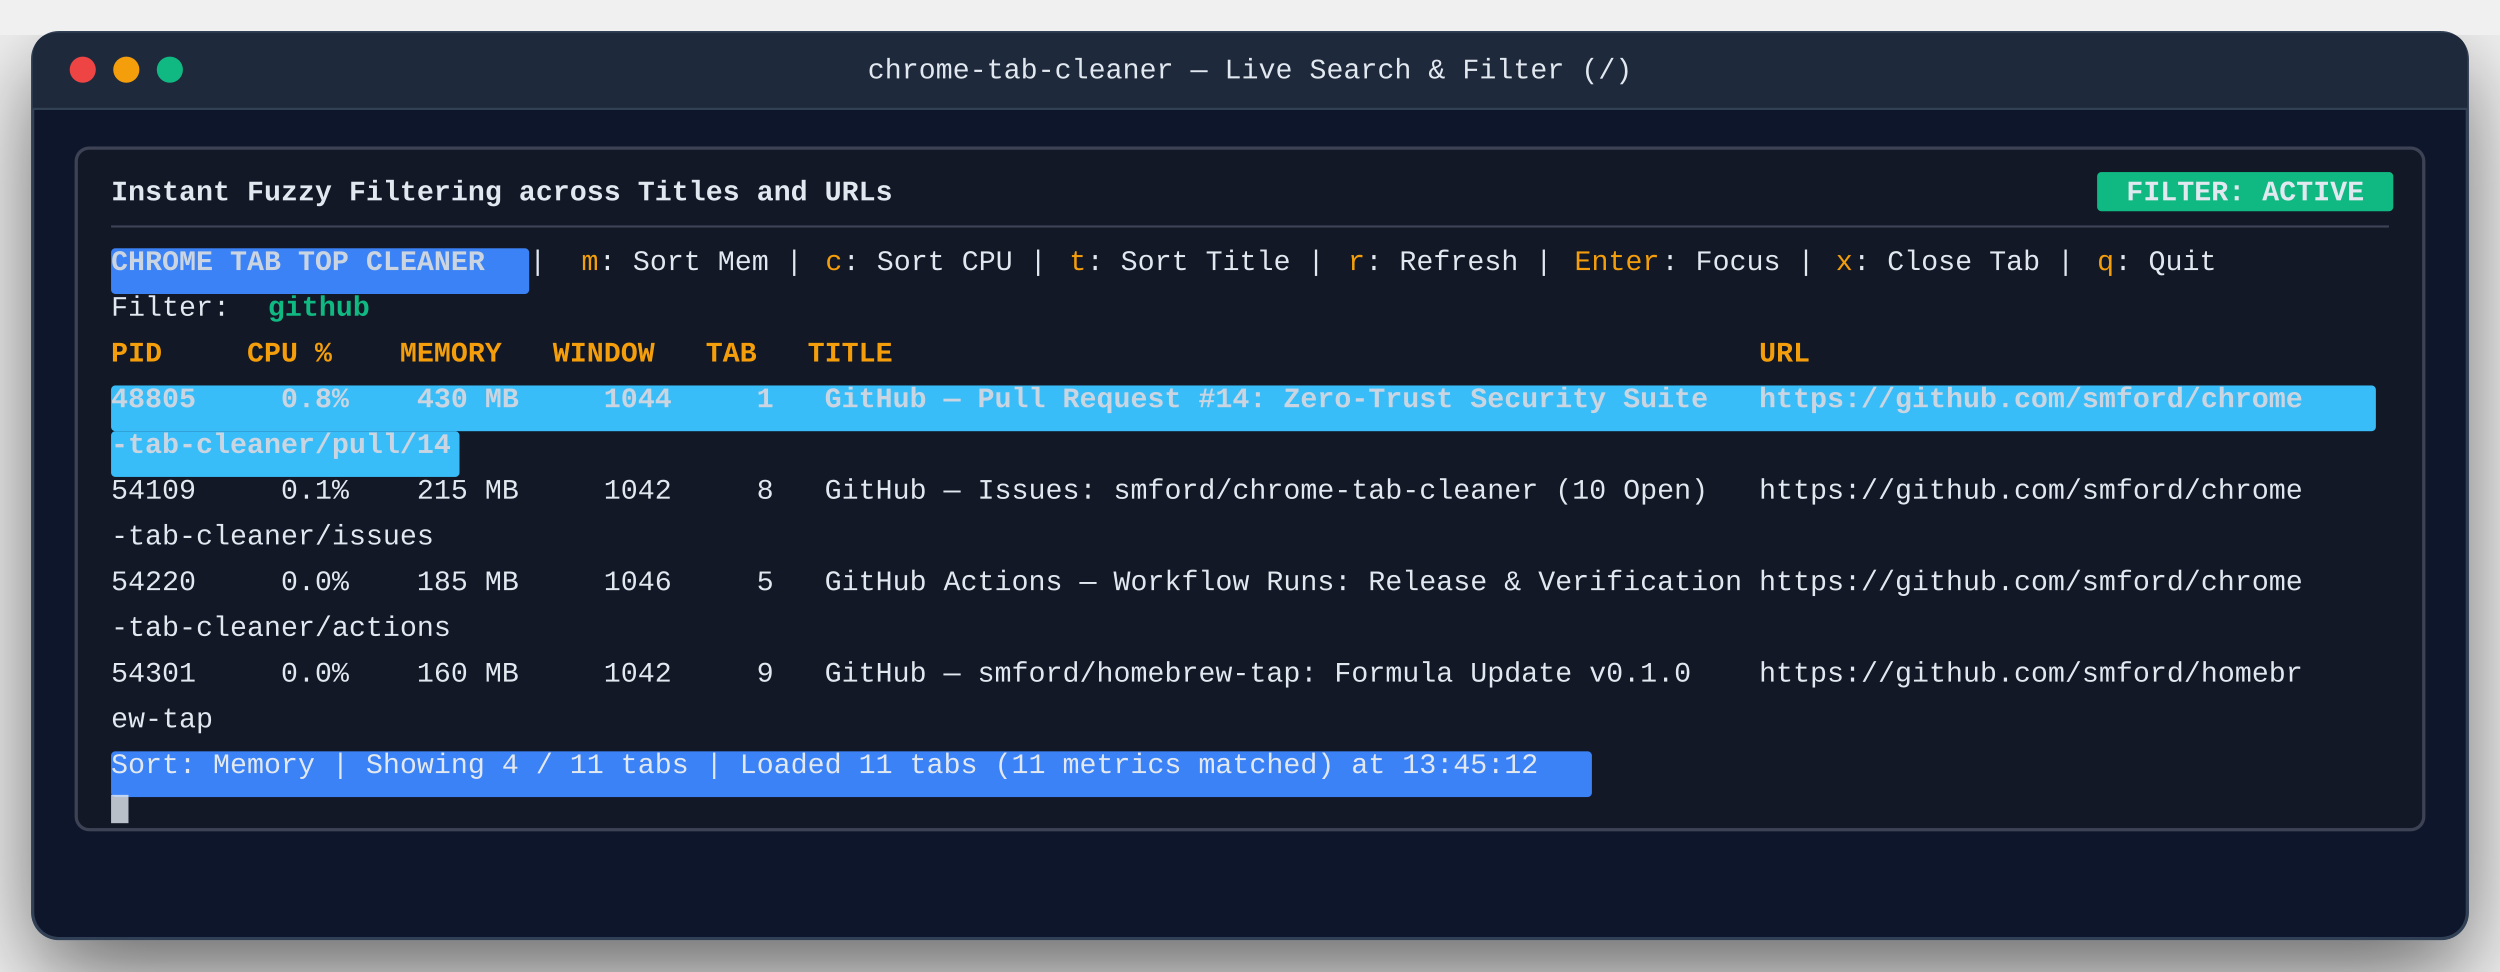
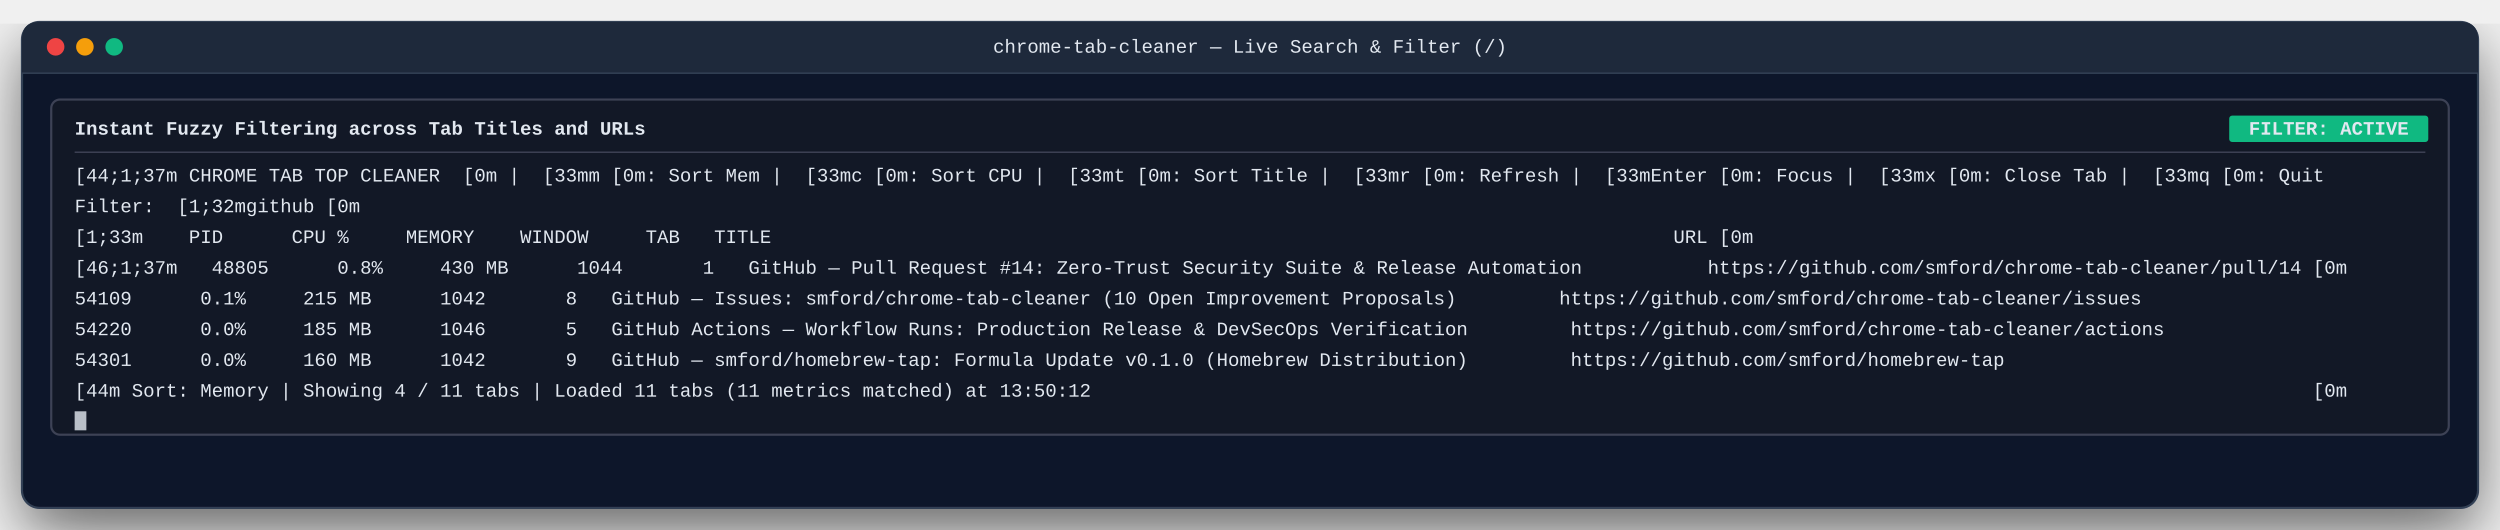
- <svg xmlns="http://www.w3.org/2000/svg" viewBox="0 0 1148 446" width="1148" height="446">
+ <svg xmlns="http://www.w3.org/2000/svg" viewBox="0 0 1708 362" width="1708" height="362">
  <defs>
    <style>
      .tui { font-family: ui-monospace, 'Cascadia Code', 'Source Code Pro', Menlo, Monaco, Consolas, 'Courier New', monospace; font-size: 13px; font-variant-ligatures: none; fill: #e2e8f0; }
      .dim { fill: #94a3b8; }
      .dark-dim { fill: #64748b; }
      .cyan { fill: #38bdf8; }
      .green { fill: #10b981; font-weight: 700; }
      .amber { fill: #f59e0b; font-weight: 700; }
      .red { fill: #ef4444; font-weight: 700; }
      .bold { font-weight: 700; }
      .italic { font-style: italic; }
      .underline { text-decoration: underline; }
      @keyframes blink { 0%, 49% { opacity: 1; } 50%, 100% { opacity: 0; } }
      .cursor { animation: blink 1s infinite; fill: #e2e8f0; opacity: 0.8; }
    </style>
    <filter id="winShadow" x="-5%" y="-5%" width="110%" height="110%">
      <feDropShadow dx="0" dy="16" stdDeviation="24" flood-color="#000000" flood-opacity="0.6" />
    </filter>
  </defs>
-   <rect x="15" y="15" width="1118" height="416" rx="12" fill="#0f172a" stroke="#334155" stroke-width="1.5" filter="url(#winShadow)" />
-   <path d="M 15 27 Q 15 15 27 15 L 1121 15 Q 1133 15 1133 27 L 1133 50 L 15 50 Z" fill="#1e293b" />
-   <line x1="15" y1="50" x2="1133" y2="50" stroke="#334155" stroke-width="1" />
+   <rect x="15" y="15" width="1678" height="332" rx="12" fill="#0f172a" stroke="#334155" stroke-width="1.5" filter="url(#winShadow)" />
+   <path d="M 15 27 Q 15 15 27 15 L 1681 15 Q 1693 15 1693 27 L 1693 50 L 15 50 Z" fill="#1e293b" />
+   <line x1="15" y1="50" x2="1693" y2="50" stroke="#334155" stroke-width="1" />
  <circle cx="38" cy="32" r="6" fill="#ef4444" />
  <circle cx="58" cy="32" r="6" fill="#f59e0b" />
  <circle cx="78" cy="32" r="6" fill="#10b981" />
-   <text x="574" y="36" text-anchor="middle" class="tui" fill="#64748b" font-size="12">chrome-tab-cleaner — Live Search &amp; Filter (/)</text>
+   <text x="854" y="36" text-anchor="middle" class="tui" fill="#64748b" font-size="12">chrome-tab-cleaner — Live Search &amp; Filter (/)</text>
  <g transform="translate(35, 68)">
-     <rect x="0" y="0" width="1078" height="313" rx="6" fill="#121826" stroke="#3d4255" stroke-width="1.5" />
+     <rect x="0" y="0" width="1638" height="229" rx="6" fill="#121826" stroke="#3d4255" stroke-width="1.5" />
    <g transform="translate(16, 24)">
-       <text x="0" y="0" class="tui bold" fill="#e2e8f0">Instant Fuzzy Filtering across Titles and URLs</text>
-       <rect x="912" y="-13" width="136" height="18" fill="#10b981" rx="2" />
-       <text x="980" y="0" text-anchor="middle" class="tui bold" fill="#ffffff" font-size="11">FILTER: ACTIVE</text>
+       <text x="0" y="0" class="tui bold" fill="#e2e8f0">Instant Fuzzy Filtering across Tab Titles and URLs</text>
+       <rect x="1472" y="-13" width="136" height="18" fill="#10b981" rx="2" />
+       <text x="1540" y="0" text-anchor="middle" class="tui bold" fill="#ffffff" font-size="11">FILTER: ACTIVE</text>
    </g>
-     <line x1="16" y1="36" x2="1062" y2="36" stroke="#3d4255" stroke-width="1" />
+     <line x1="16" y1="36" x2="1622" y2="36" stroke="#3d4255" stroke-width="1" />
    <g transform="translate(16, 56)">
-       <rect x="0.00" y="-10" width="192.00" height="21" fill="#3b82f6" rx="2" />
      <text x="0" y="0" class="tui">
-         <tspan x="0.00" class="bold" style="fill: #cbd5e1; background-color: #3b82f6;"> CHROME TAB TOP CLEANER </tspan>
-         <tspan x="192.00"> | </tspan>
-         <tspan x="216.00" style="fill: #f59e0b;">m</tspan>
-         <tspan x="224.00">: Sort Mem | </tspan>
-         <tspan x="328.00" style="fill: #f59e0b;">c</tspan>
-         <tspan x="336.00">: Sort CPU | </tspan>
-         <tspan x="440.00" style="fill: #f59e0b;">t</tspan>
-         <tspan x="448.00">: Sort Title | </tspan>
-         <tspan x="568.00" style="fill: #f59e0b;">r</tspan>
-         <tspan x="576.00">: Refresh | </tspan>
-         <tspan x="672.00" style="fill: #f59e0b;">Enter</tspan>
-         <tspan x="712.00">: Focus | </tspan>
-         <tspan x="792.00" style="fill: #f59e0b;">x</tspan>
-         <tspan x="800.00">: Close Tab | </tspan>
-         <tspan x="912.00" style="fill: #f59e0b;">q</tspan>
-         <tspan x="920.00">: Quit</tspan>
+         <tspan x="0.00"> [44;1;37m CHROME TAB TOP CLEANER  [0m |  [33mm [0m: Sort Mem |  [33mc [0m: Sort CPU |  [33mt [0m: Sort Title |  [33mr [0m: Refresh |  [33mEnter [0m: Focus |  [33mx [0m: Close Tab |  [33mq [0m: Quit</tspan>
      </text>
      <text x="0" y="21" class="tui">
-         <tspan x="0.00"> Filter: </tspan>
-         <tspan x="72.00" class="bold" style="fill: #10b981;">github</tspan>
+         <tspan x="0.00"> Filter:  [1;32mgithub [0m</tspan>
      </text>
      <text x="0" y="42" class="tui">
-         <tspan x="0.00" class="bold" style="fill: #f59e0b;">  PID     CPU %    MEMORY   WINDOW   TAB   TITLE                                                   URL</tspan>
+         <tspan x="0.00"> [1;33m    PID      CPU %     MEMORY    WINDOW     TAB   TITLE                                                                               URL [0m</tspan>
      </text>
-       <rect x="0.00" y="53" width="1040.00" height="21" fill="#38bdf8" rx="2" />
      <text x="0" y="63" class="tui">
-         <tspan x="0.00" class="bold" style="fill: #cbd5e1; background-color: #38bdf8;"> 48805     0.8%    430 MB     1044     1   GitHub — Pull Request #14: Zero-Trust Security Suite   https://github.com/smford/chrome</tspan>
+         <tspan x="0.00"> [46;1;37m   48805      0.8%     430 MB      1044       1   GitHub — Pull Request #14: Zero-Trust Security Suite &amp; Release Automation           https://github.com/smford/chrome-tab-cleaner/pull/14 [0m</tspan>
      </text>
-       <rect x="0.00" y="74" width="160.00" height="21" fill="#38bdf8" rx="2" />
      <text x="0" y="84" class="tui">
-         <tspan x="0.00" class="bold" style="fill: #cbd5e1; background-color: #38bdf8;">-tab-cleaner/pull/14</tspan>
+         <tspan x="0.00">   54109      0.1%     215 MB      1042       8   GitHub — Issues: smford/chrome-tab-cleaner (10 Open Improvement Proposals)         https://github.com/smford/chrome-tab-cleaner/issues</tspan>
      </text>
      <text x="0" y="105" class="tui">
-         <tspan x="0.00"> 54109     0.1%    215 MB     1042     8   GitHub — Issues: smford/chrome-tab-cleaner (10 Open)   https://github.com/smford/chrome</tspan>
+         <tspan x="0.00">   54220      0.0%     185 MB      1046       5   GitHub Actions — Workflow Runs: Production Release &amp; DevSecOps Verification         https://github.com/smford/chrome-tab-cleaner/actions</tspan>
      </text>
      <text x="0" y="126" class="tui">
-         <tspan x="0.00">-tab-cleaner/issues</tspan>
+         <tspan x="0.00">   54301      0.0%     160 MB      1042       9   GitHub — smford/homebrew-tap: Formula Update v0.1.0 (Homebrew Distribution)         https://github.com/smford/homebrew-tap</tspan>
      </text>
      <text x="0" y="147" class="tui">
-         <tspan x="0.00"> 54220     0.0%    185 MB     1046     5   GitHub Actions — Workflow Runs: Release &amp; Verification https://github.com/smford/chrome</tspan>
+         <tspan x="0.00"> [44m Sort: Memory | Showing 4 / 11 tabs | Loaded 11 tabs (11 metrics matched) at 13:50:12                                                                                                           [0m</tspan>
      </text>
-       <text x="0" y="168" class="tui">
-         <tspan x="0.00">-tab-cleaner/actions</tspan>
-       </text>
-       <text x="0" y="189" class="tui">
-         <tspan x="0.00"> 54301     0.0%    160 MB     1042     9   GitHub — smford/homebrew-tap: Formula Update v0.1.0    https://github.com/smford/homebr</tspan>
-       </text>
-       <text x="0" y="210" class="tui">
-         <tspan x="0.00">ew-tap</tspan>
-       </text>
-       <rect x="0.00" y="221" width="680.00" height="21" fill="#3b82f6" rx="2" />
-       <text x="0" y="231" class="tui">
-         <tspan x="0.00" style="background-color: #3b82f6;"> Sort: Memory | Showing 4 / 11 tabs | Loaded 11 tabs (11 metrics matched) at 13:45:12</tspan>
-       </text>
-       <rect x="0" y="241" width="8" height="13" class="cursor" />
+       <rect x="0" y="157" width="8" height="13" class="cursor" />
    </g>
  </g>
</svg>
